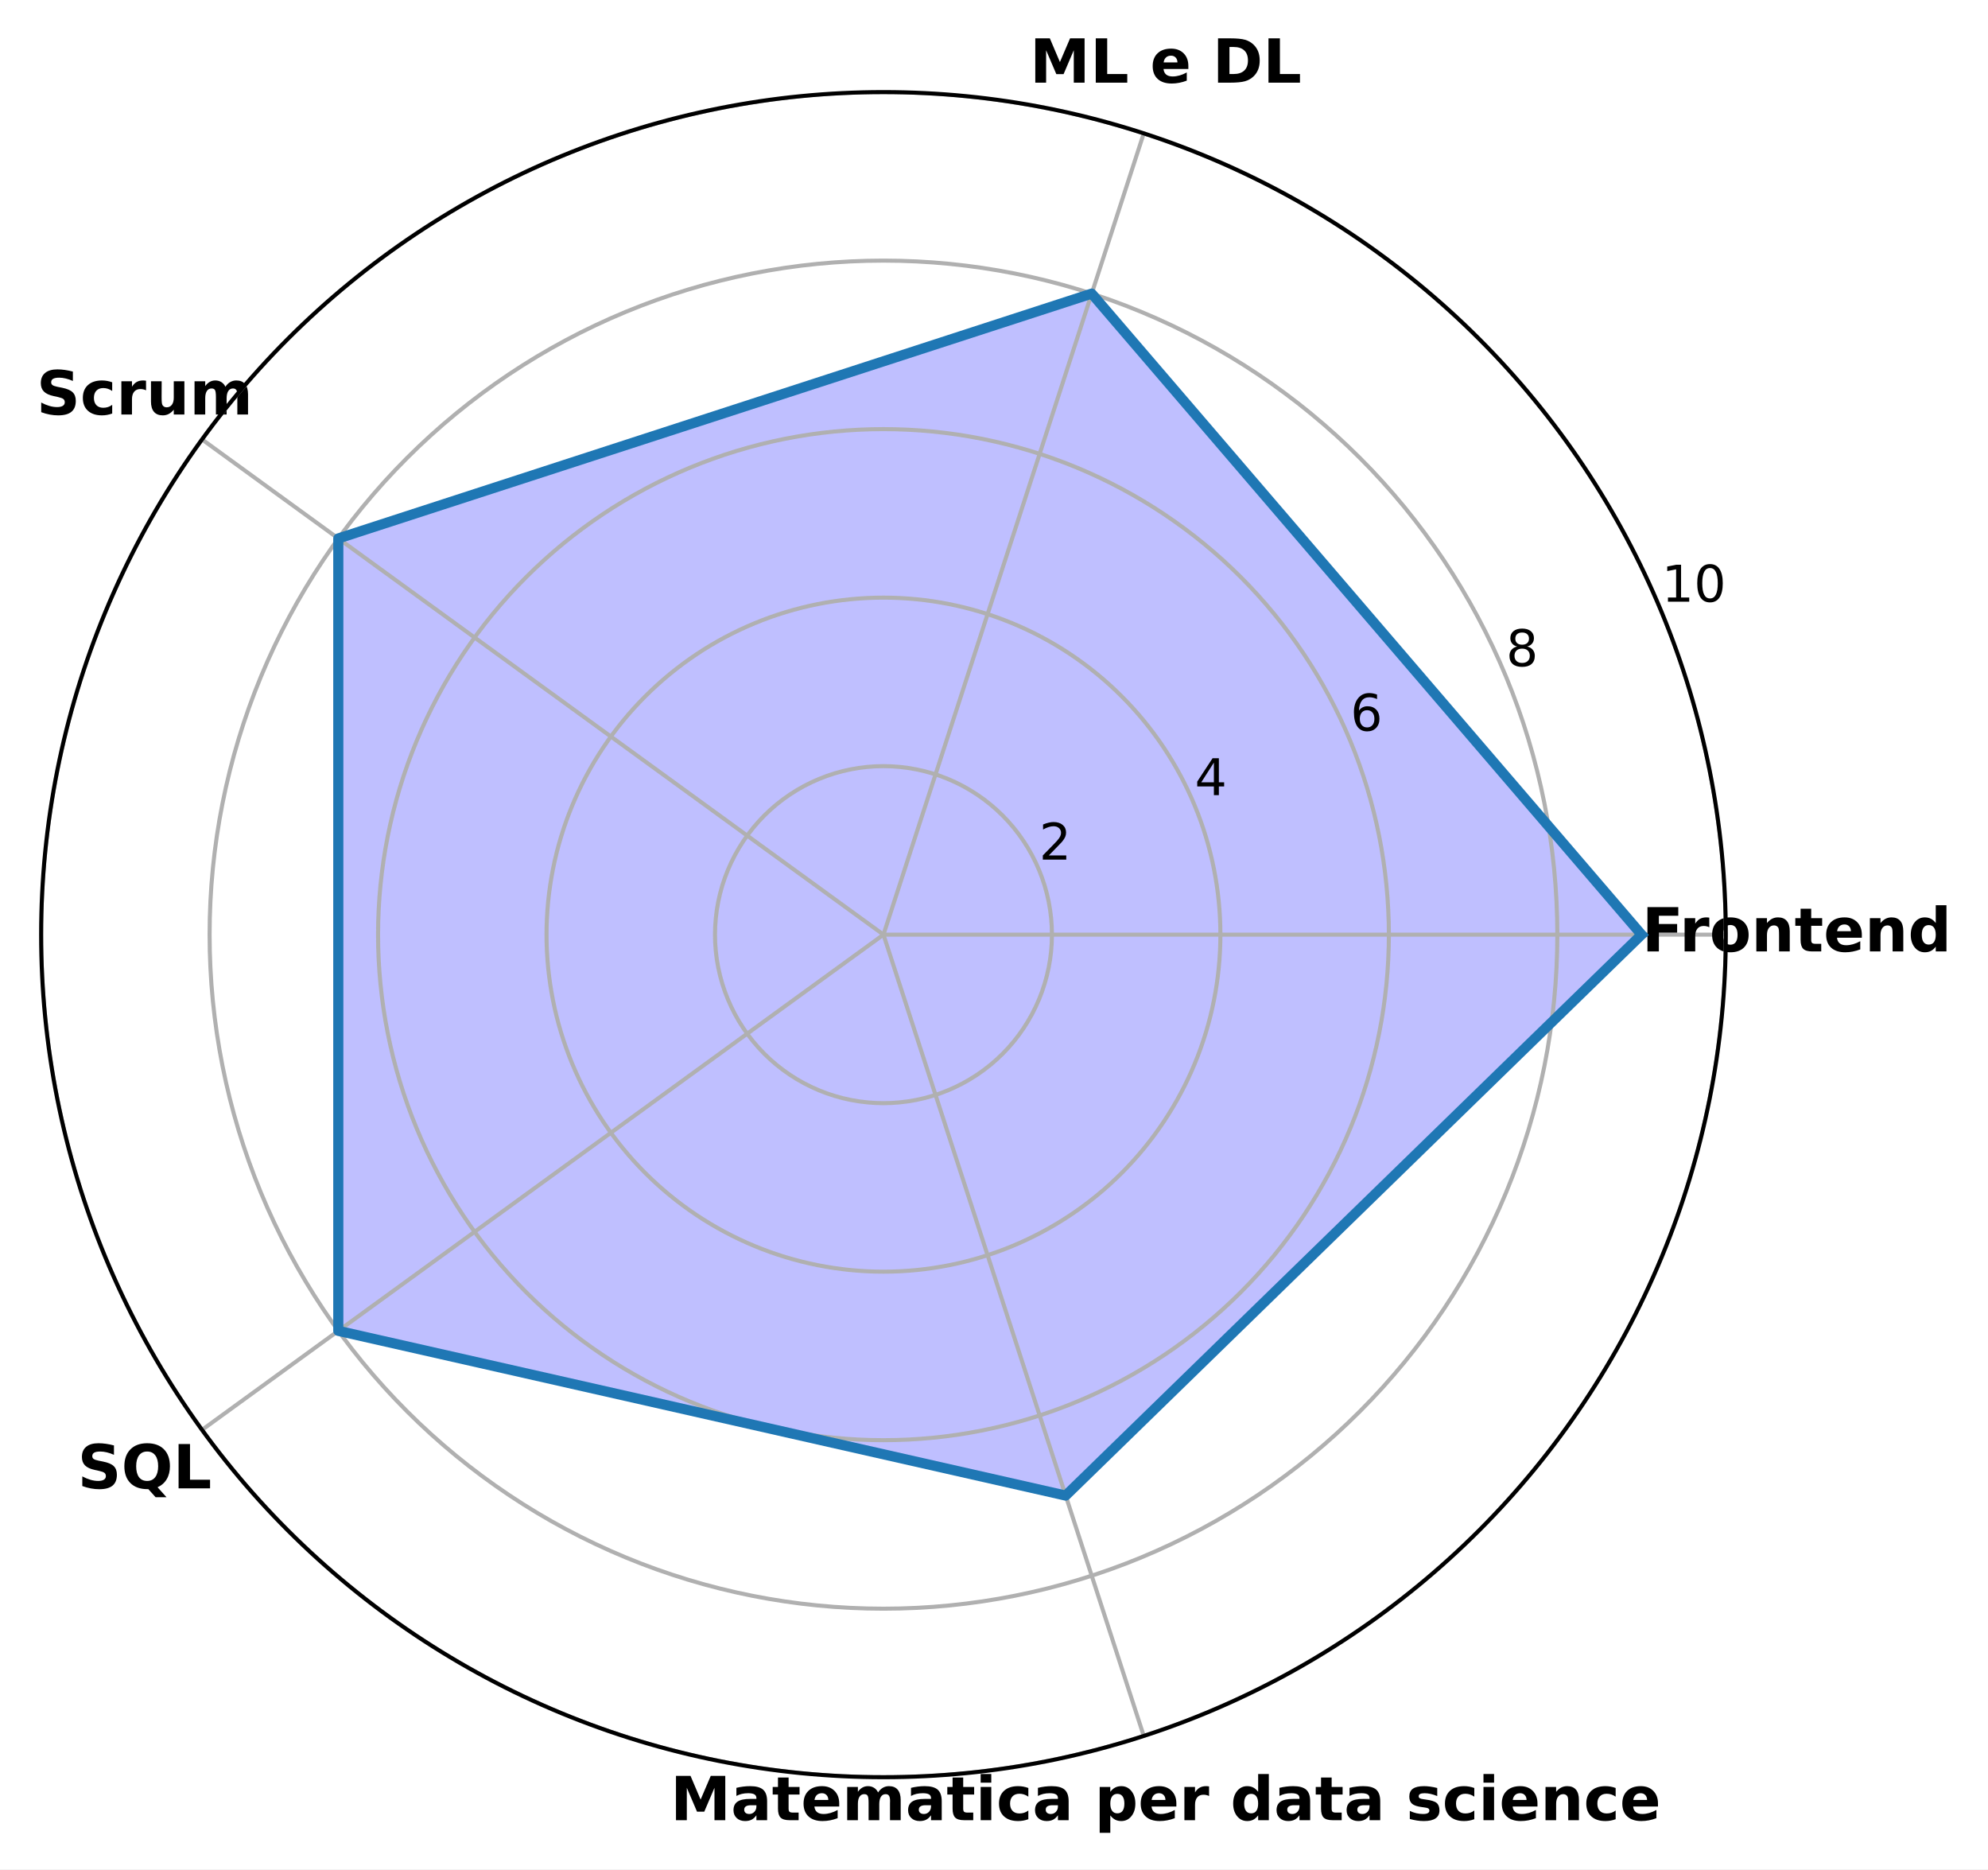
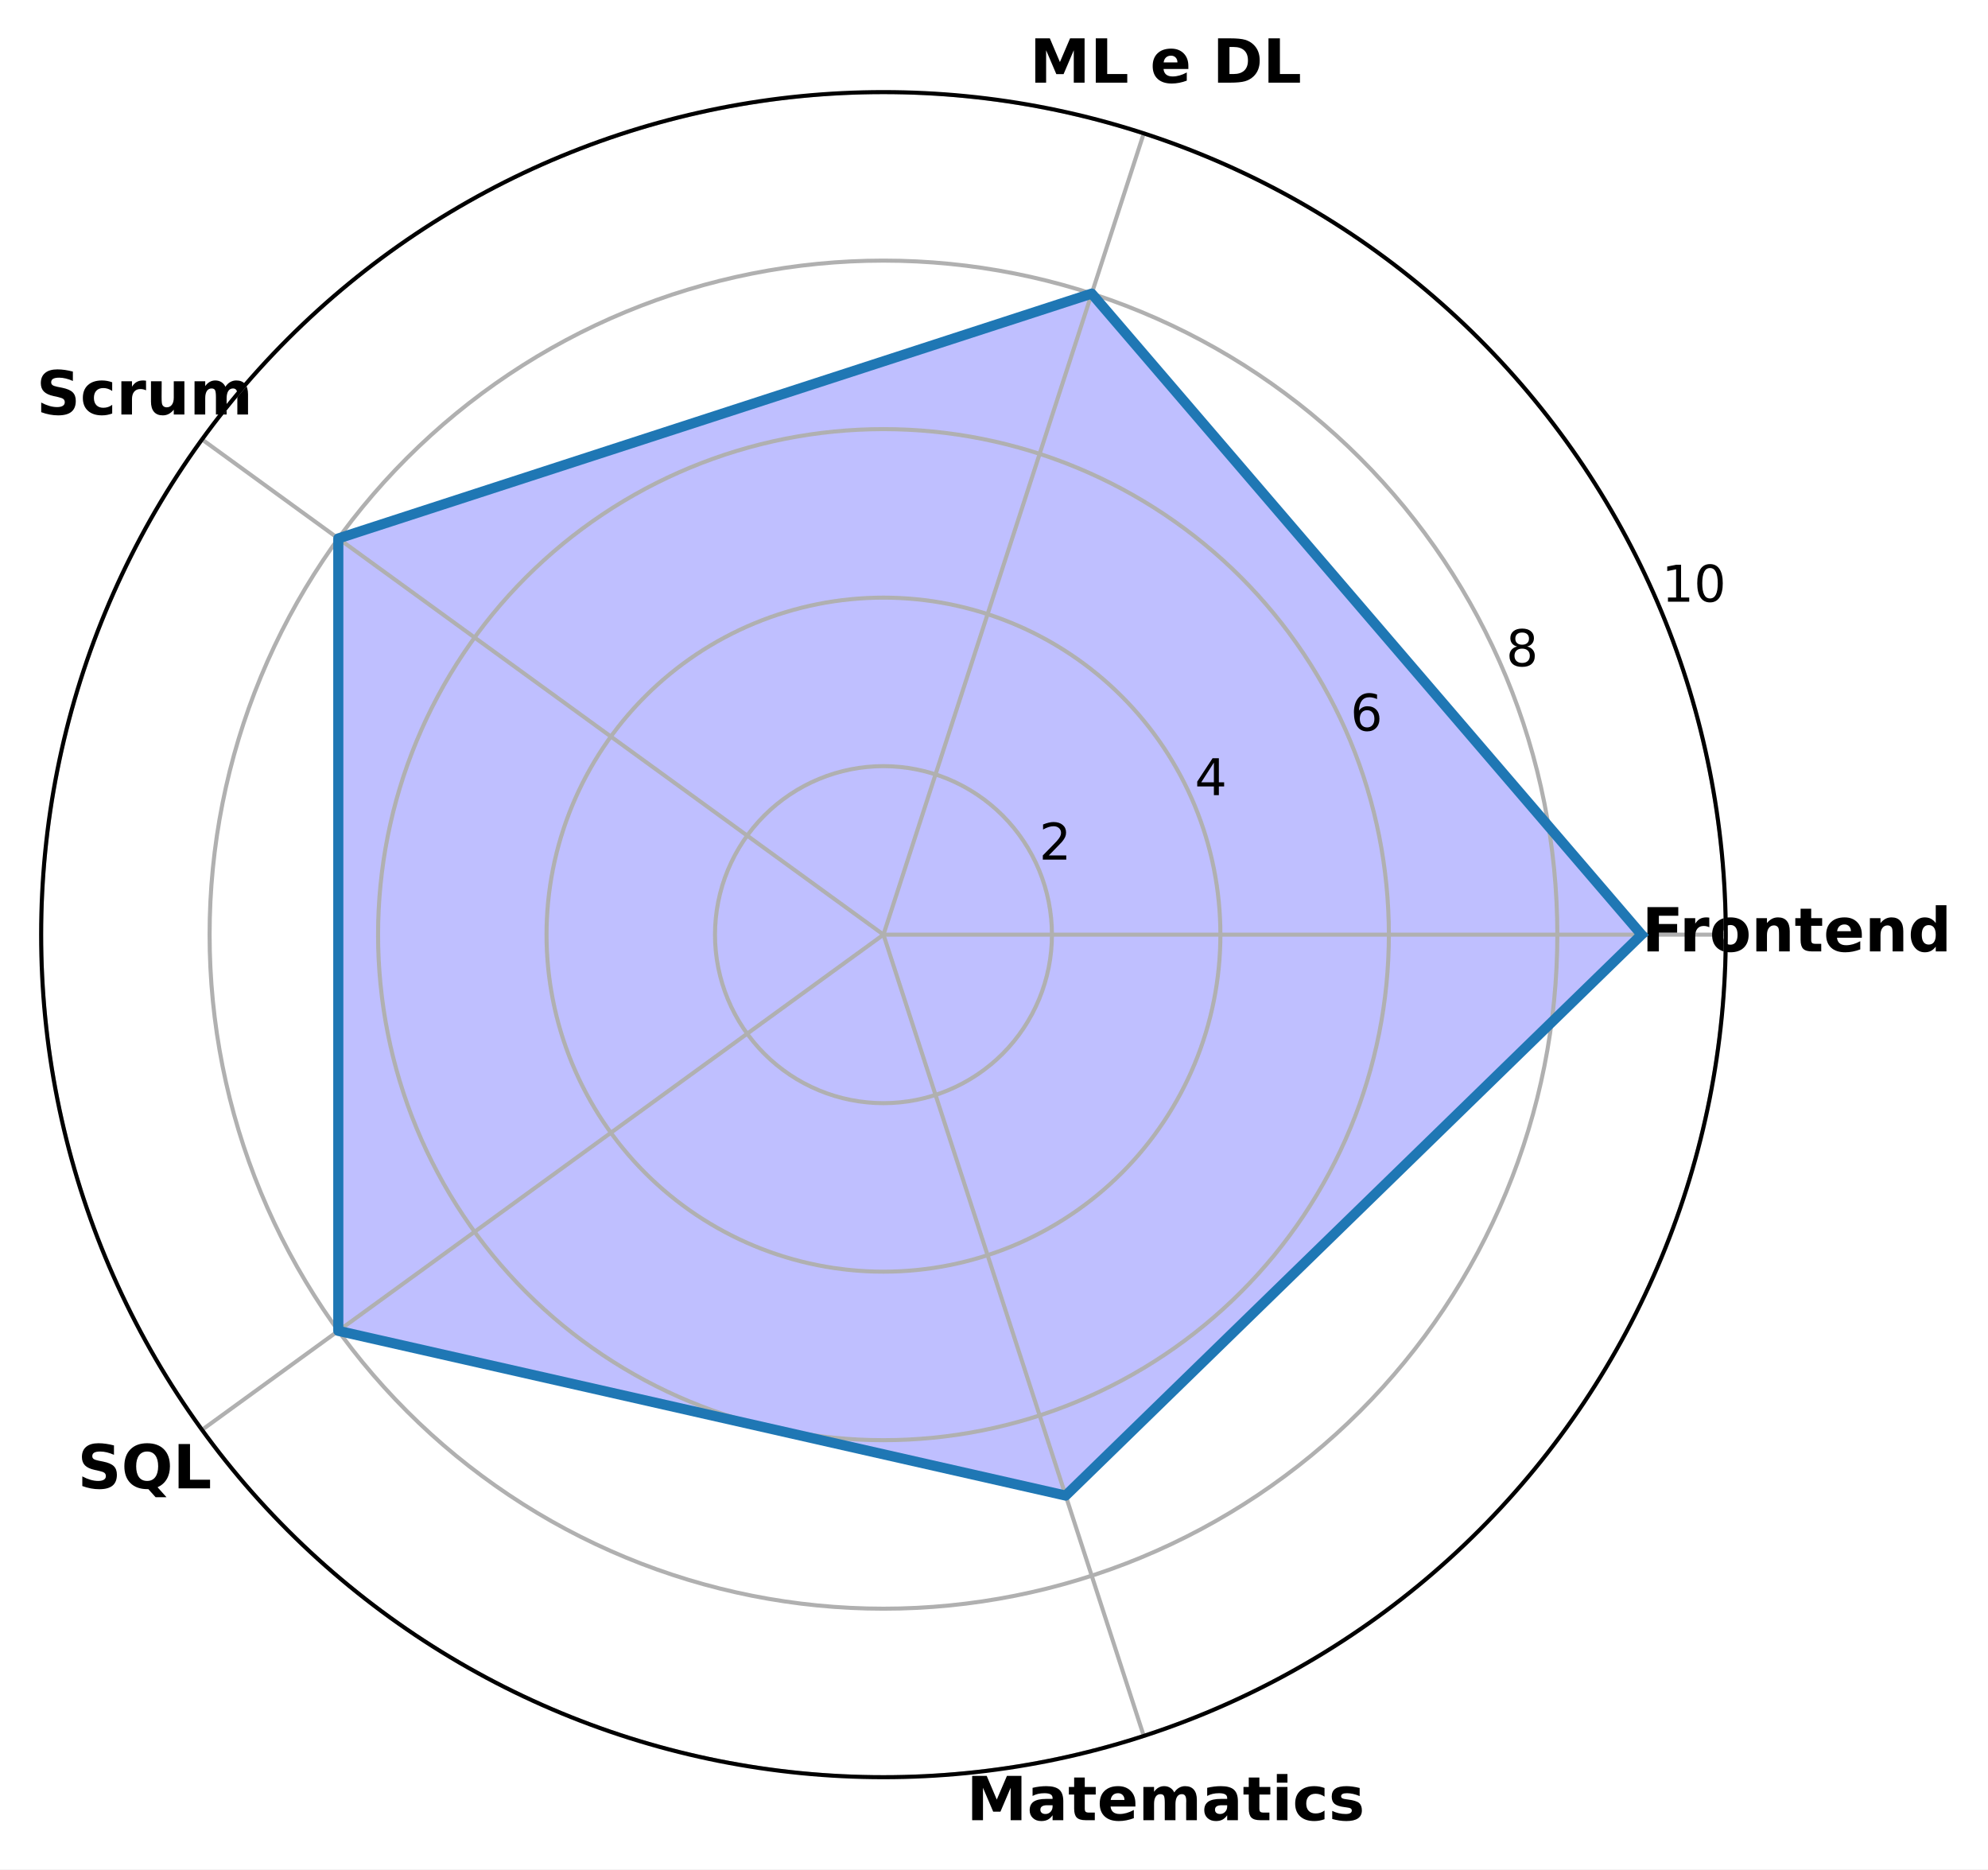
<svg xmlns="http://www.w3.org/2000/svg" xmlns:xlink="http://www.w3.org/1999/xlink" width="392.534pt" height="369.003pt" viewBox="0 0 392.534 369.003" version="1.1">
  <defs>
    <style type="text/css">*{stroke-linejoin: round; stroke-linecap: butt}</style>
  </defs>
  <g id="figure_1">
    <g id="patch_1">
      <path d="M 0 369.003  L 392.534 369.003  L 392.534 0  L 0 0  z " style="fill: #ffffff" />
    </g>
    <g id="axes_1">
      <g id="patch_2">
        <path d="M 340.762 184.501  C 340.762 162.66 336.46 141.032 328.102 120.853  C 319.743 100.675 307.492 82.339 292.048 66.895  C 276.604 51.452 258.268 39.2 238.09 30.842  C 217.911 22.484 196.283 18.181 174.442 18.181  C 152.601 18.181 130.972 22.484 110.794 30.842  C 90.616 39.2 72.28 51.452 56.836 66.895  C 41.392 82.339 29.14 100.675 20.782 120.853  C 12.424 141.032 8.122 162.66 8.122 184.501  C 8.122 206.342 12.424 227.971 20.782 248.149  C 29.14 268.328 41.392 286.664 56.836 302.107  C 72.28 317.551 90.616 329.803 110.794 338.161  C 130.972 346.519 152.601 350.821 174.442 350.821  C 196.283 350.821 217.911 346.519 238.09 338.161  C 258.268 329.803 276.604 317.551 292.048 302.107  C 307.492 286.664 319.743 268.328 328.102 248.149  C 336.46 227.971 340.762 206.342 340.762 184.501  M 174.442 184.501  C 174.442 184.501 174.442 184.501 174.442 184.501  C 174.442 184.501 174.442 184.501 174.442 184.501  C 174.442 184.501 174.442 184.501 174.442 184.501  C 174.442 184.501 174.442 184.501 174.442 184.501  C 174.442 184.501 174.442 184.501 174.442 184.501  C 174.442 184.501 174.442 184.501 174.442 184.501  C 174.442 184.501 174.442 184.501 174.442 184.501  C 174.442 184.501 174.442 184.501 174.442 184.501  C 174.442 184.501 174.442 184.501 174.442 184.501  C 174.442 184.501 174.442 184.501 174.442 184.501  C 174.442 184.501 174.442 184.501 174.442 184.501  C 174.442 184.501 174.442 184.501 174.442 184.501  C 174.442 184.501 174.442 184.501 174.442 184.501  C 174.442 184.501 174.442 184.501 174.442 184.501  C 174.442 184.501 174.442 184.501 174.442 184.501  C 174.442 184.501 174.442 184.501 174.442 184.501  z " style="fill: #ffffff" />
      </g>
      <g id="patch_3">
-         <path d="M 324.13 184.501  L 215.559 57.958  L 66.797 106.293  L 66.797 262.71  L 210.419 295.227  z " clip-path="url(#p1d014aa9eb)" style="fill: #0000ff; opacity: 0.25" />
+         <path d="M 324.13 184.501  L 215.559 57.958  L 66.797 106.293  L 66.797 262.71  L 210.419 295.227  z " clip-path="url(#pa1da159ee8)" style="fill: #0000ff; opacity: 0.25" />
      </g>
      <g id="matplotlib.axis_1">
        <g id="xtick_1">
          <g id="line2d_1">
-             <path d="M 174.442 184.501  L 340.762 184.501  " clip-path="url(#p1d014aa9eb)" style="fill: none; stroke: #b0b0b0; stroke-width: 0.8; stroke-linecap: square" />
+             <path d="M 174.442 184.501  L 340.762 184.501  " clip-path="url(#pa1da159ee8)" style="fill: none; stroke: #b0b0b0; stroke-width: 0.8; stroke-linecap: square" />
          </g>
          <g id="text_1">
            <g transform="translate(324.1901 187.8126) scale(0.12 -0.12)">
              <defs>
                <path id="DejaVuSans-Bold-46" d="M 588 4666  L 3834 4666  L 3834 3756  L 1791 3756  L 1791 2888  L 3713 2888  L 3713 1978  L 1791 1978  L 1791 0  L 588 0  L 588 4666  z " transform="scale(0.015625)" />
                <path id="DejaVuSans-Bold-72" d="M 3138 2547  Q 2991 2616 2845 2648  Q 2700 2681 2553 2681  Q 2122 2681 1889 2404  Q 1656 2128 1656 1613  L 1656 0  L 538 0  L 538 3500  L 1656 3500  L 1656 2925  Q 1872 3269 2151 3426  Q 2431 3584 2822 3584  Q 2878 3584 2943 3579  Q 3009 3575 3134 3559  L 3138 2547  z " transform="scale(0.015625)" />
                <path id="DejaVuSans-Bold-6f" d="M 2203 2784  Q 1831 2784 1636 2517  Q 1441 2250 1441 1747  Q 1441 1244 1636 976  Q 1831 709 2203 709  Q 2569 709 2762 976  Q 2956 1244 2956 1747  Q 2956 2250 2762 2517  Q 2569 2784 2203 2784  z M 2203 3584  Q 3106 3584 3614 3096  Q 4122 2609 4122 1747  Q 4122 884 3614 396  Q 3106 -91 2203 -91  Q 1297 -91 786 396  Q 275 884 275 1747  Q 275 2609 786 3096  Q 1297 3584 2203 3584  z " transform="scale(0.015625)" />
                <path id="DejaVuSans-Bold-6e" d="M 4056 2131  L 4056 0  L 2931 0  L 2931 347  L 2931 1631  Q 2931 2084 2911 2256  Q 2891 2428 2841 2509  Q 2775 2619 2662 2680  Q 2550 2741 2406 2741  Q 2056 2741 1856 2470  Q 1656 2200 1656 1722  L 1656 0  L 538 0  L 538 3500  L 1656 3500  L 1656 2988  Q 1909 3294 2193 3439  Q 2478 3584 2822 3584  Q 3428 3584 3742 3212  Q 4056 2841 4056 2131  z " transform="scale(0.015625)" />
                <path id="DejaVuSans-Bold-74" d="M 1759 4494  L 1759 3500  L 2913 3500  L 2913 2700  L 1759 2700  L 1759 1216  Q 1759 972 1856 886  Q 1953 800 2241 800  L 2816 800  L 2816 0  L 1856 0  Q 1194 0 917 276  Q 641 553 641 1216  L 641 2700  L 84 2700  L 84 3500  L 641 3500  L 641 4494  L 1759 4494  z " transform="scale(0.015625)" />
                <path id="DejaVuSans-Bold-65" d="M 4031 1759  L 4031 1441  L 1416 1441  Q 1456 1047 1700 850  Q 1944 653 2381 653  Q 2734 653 3104 758  Q 3475 863 3866 1075  L 3866 213  Q 3469 63 3072 -14  Q 2675 -91 2278 -91  Q 1328 -91 801 392  Q 275 875 275 1747  Q 275 2603 792 3093  Q 1309 3584 2216 3584  Q 3041 3584 3536 3087  Q 4031 2591 4031 1759  z M 2881 2131  Q 2881 2450 2695 2645  Q 2509 2841 2209 2841  Q 1884 2841 1681 2658  Q 1478 2475 1428 2131  L 2881 2131  z " transform="scale(0.015625)" />
                <path id="DejaVuSans-Bold-64" d="M 2919 2988  L 2919 4863  L 4044 4863  L 4044 0  L 2919 0  L 2919 506  Q 2688 197 2409 53  Q 2131 -91 1766 -91  Q 1119 -91 703 423  Q 288 938 288 1747  Q 288 2556 703 3070  Q 1119 3584 1766 3584  Q 2128 3584 2408 3439  Q 2688 3294 2919 2988  z M 2181 722  Q 2541 722 2730 984  Q 2919 1247 2919 1747  Q 2919 2247 2730 2509  Q 2541 2772 2181 2772  Q 1825 2772 1636 2509  Q 1447 2247 1447 1747  Q 1447 1247 1636 984  Q 1825 722 2181 722  z " transform="scale(0.015625)" />
              </defs>
              <use xlink:href="#DejaVuSans-Bold-46" />
              <use xlink:href="#DejaVuSans-Bold-72" transform="translate(61.93555 0)" />
              <use xlink:href="#DejaVuSans-Bold-6f" transform="translate(111.252 0)" />
              <use xlink:href="#DejaVuSans-Bold-6e" transform="translate(179.9531 0)" />
              <use xlink:href="#DejaVuSans-Bold-74" transform="translate(251.1445 0)" />
              <use xlink:href="#DejaVuSans-Bold-65" transform="translate(298.9473 0)" />
              <use xlink:href="#DejaVuSans-Bold-6e" transform="translate(366.7695 0)" />
              <use xlink:href="#DejaVuSans-Bold-64" transform="translate(437.9609 0)" />
            </g>
          </g>
        </g>
        <g id="xtick_2">
          <g id="line2d_2">
-             <path d="M 174.442 184.501  L 225.838 26.322  " clip-path="url(#p1d014aa9eb)" style="fill: none; stroke: #b0b0b0; stroke-width: 0.8; stroke-linecap: square" />
+             <path d="M 174.442 184.501  L 225.838 26.322  " clip-path="url(#pa1da159ee8)" style="fill: none; stroke: #b0b0b0; stroke-width: 0.8; stroke-linecap: square" />
          </g>
          <g id="text_2">
            <g transform="translate(203.3186 16.31812) scale(0.12 -0.12)">
              <defs>
                <path id="DejaVuSans-Bold-4d" d="M 588 4666  L 2119 4666  L 3181 2169  L 4250 4666  L 5778 4666  L 5778 0  L 4641 0  L 4641 3413  L 3566 897  L 2803 897  L 1728 3413  L 1728 0  L 588 0  L 588 4666  z " transform="scale(0.015625)" />
                <path id="DejaVuSans-Bold-4c" d="M 588 4666  L 1791 4666  L 1791 909  L 3903 909  L 3903 0  L 588 0  L 588 4666  z " transform="scale(0.015625)" />
                <path id="DejaVuSans-Bold-20" transform="scale(0.015625)" />
                <path id="DejaVuSans-Bold-44" d="M 1791 3756  L 1791 909  L 2222 909  Q 2959 909 3348 1275  Q 3738 1641 3738 2338  Q 3738 3031 3350 3393  Q 2963 3756 2222 3756  L 1791 3756  z M 588 4666  L 1856 4666  Q 2919 4666 3439 4514  Q 3959 4363 4331 4000  Q 4659 3684 4818 3271  Q 4978 2859 4978 2338  Q 4978 1809 4818 1395  Q 4659 981 4331 666  Q 3956 303 3431 151  Q 2906 0 1856 0  L 588 0  L 588 4666  z " transform="scale(0.015625)" />
              </defs>
              <use xlink:href="#DejaVuSans-Bold-4d" />
              <use xlink:href="#DejaVuSans-Bold-4c" transform="translate(99.51172 0)" />
              <use xlink:href="#DejaVuSans-Bold-20" transform="translate(163.2324 0)" />
              <use xlink:href="#DejaVuSans-Bold-65" transform="translate(198.0469 0)" />
              <use xlink:href="#DejaVuSans-Bold-20" transform="translate(265.8691 0)" />
              <use xlink:href="#DejaVuSans-Bold-44" transform="translate(300.6836 0)" />
              <use xlink:href="#DejaVuSans-Bold-4c" transform="translate(383.6914 0)" />
            </g>
          </g>
        </g>
        <g id="xtick_3">
          <g id="line2d_3">
-             <path d="M 174.442 184.501  L 39.886 86.741  " clip-path="url(#p1d014aa9eb)" style="fill: none; stroke: #b0b0b0; stroke-width: 0.8; stroke-linecap: square" />
+             <path d="M 174.442 184.501  L 39.886 86.741  " clip-path="url(#pa1da159ee8)" style="fill: none; stroke: #b0b0b0; stroke-width: 0.8; stroke-linecap: square" />
          </g>
          <g id="text_3">
            <g transform="translate(7.2 81.8232) scale(0.12 -0.12)">
              <defs>
                <path id="DejaVuSans-Bold-53" d="M 3834 4519  L 3834 3531  Q 3450 3703 3084 3790  Q 2719 3878 2394 3878  Q 1963 3878 1756 3759  Q 1550 3641 1550 3391  Q 1550 3203 1689 3098  Q 1828 2994 2194 2919  L 2706 2816  Q 3484 2659 3812 2340  Q 4141 2022 4141 1434  Q 4141 663 3683 286  Q 3225 -91 2284 -91  Q 1841 -91 1394 -6  Q 947 78 500 244  L 500 1259  Q 947 1022 1364 901  Q 1781 781 2169 781  Q 2563 781 2772 912  Q 2981 1044 2981 1288  Q 2981 1506 2839 1625  Q 2697 1744 2272 1838  L 1806 1941  Q 1106 2091 782 2419  Q 459 2747 459 3303  Q 459 4000 909 4375  Q 1359 4750 2203 4750  Q 2588 4750 2994 4692  Q 3400 4634 3834 4519  z " transform="scale(0.015625)" />
                <path id="DejaVuSans-Bold-63" d="M 3366 3391  L 3366 2478  Q 3138 2634 2908 2709  Q 2678 2784 2431 2784  Q 1963 2784 1702 2511  Q 1441 2238 1441 1747  Q 1441 1256 1702 982  Q 1963 709 2431 709  Q 2694 709 2930 787  Q 3166 866 3366 1019  L 3366 103  Q 3103 6 2833 -42  Q 2563 -91 2291 -91  Q 1344 -91 809 395  Q 275 881 275 1747  Q 275 2613 809 3098  Q 1344 3584 2291 3584  Q 2566 3584 2833 3536  Q 3100 3488 3366 3391  z " transform="scale(0.015625)" />
                <path id="DejaVuSans-Bold-75" d="M 500 1363  L 500 3500  L 1625 3500  L 1625 3150  Q 1625 2866 1622 2436  Q 1619 2006 1619 1863  Q 1619 1441 1641 1255  Q 1663 1069 1716 984  Q 1784 875 1895 815  Q 2006 756 2150 756  Q 2500 756 2700 1025  Q 2900 1294 2900 1772  L 2900 3500  L 4019 3500  L 4019 0  L 2900 0  L 2900 506  Q 2647 200 2364 54  Q 2081 -91 1741 -91  Q 1134 -91 817 281  Q 500 653 500 1363  z " transform="scale(0.015625)" />
                <path id="DejaVuSans-Bold-6d" d="M 3781 2919  Q 3994 3244 4286 3414  Q 4578 3584 4928 3584  Q 5531 3584 5847 3212  Q 6163 2841 6163 2131  L 6163 0  L 5038 0  L 5038 1825  Q 5041 1866 5042 1909  Q 5044 1953 5044 2034  Q 5044 2406 4934 2573  Q 4825 2741 4581 2741  Q 4263 2741 4089 2478  Q 3916 2216 3909 1719  L 3909 0  L 2784 0  L 2784 1825  Q 2784 2406 2684 2573  Q 2584 2741 2328 2741  Q 2006 2741 1831 2477  Q 1656 2213 1656 1722  L 1656 0  L 531 0  L 531 3500  L 1656 3500  L 1656 2988  Q 1863 3284 2130 3434  Q 2397 3584 2719 3584  Q 3081 3584 3359 3409  Q 3638 3234 3781 2919  z " transform="scale(0.015625)" />
              </defs>
              <use xlink:href="#DejaVuSans-Bold-53" />
              <use xlink:href="#DejaVuSans-Bold-63" transform="translate(72.02148 0)" />
              <use xlink:href="#DejaVuSans-Bold-72" transform="translate(131.2988 0)" />
              <use xlink:href="#DejaVuSans-Bold-75" transform="translate(180.6152 0)" />
              <use xlink:href="#DejaVuSans-Bold-6d" transform="translate(251.8066 0)" />
            </g>
          </g>
        </g>
        <g id="xtick_4">
          <g id="line2d_4">
-             <path d="M 174.442 184.501  L 39.886 282.262  " clip-path="url(#p1d014aa9eb)" style="fill: none; stroke: #b0b0b0; stroke-width: 0.8; stroke-linecap: square" />
+             <path d="M 174.442 184.501  L 39.886 282.262  " clip-path="url(#pa1da159ee8)" style="fill: none; stroke: #b0b0b0; stroke-width: 0.8; stroke-linecap: square" />
          </g>
          <g id="text_4">
            <g transform="translate(15.315 293.8021) scale(0.12 -0.12)">
              <defs>
                <path id="DejaVuSans-Bold-51" d="M 2847 -84  L 2753 -84  Q 1600 -84 959 553  Q 319 1191 319 2328  Q 319 3463 958 4106  Q 1597 4750 2719 4750  Q 3853 4750 4486 4112  Q 5119 3475 5119 2328  Q 5119 1541 4783 972  Q 4447 403 3816 116  L 4756 -934  L 3609 -934  L 2847 -84  z M 2719 3878  Q 2169 3878 1866 3472  Q 1563 3066 1563 2328  Q 1563 1578 1859 1179  Q 2156 781 2719 781  Q 3272 781 3575 1187  Q 3878 1594 3878 2328  Q 3878 3066 3575 3472  Q 3272 3878 2719 3878  z " transform="scale(0.015625)" />
              </defs>
              <use xlink:href="#DejaVuSans-Bold-53" />
              <use xlink:href="#DejaVuSans-Bold-51" transform="translate(72.02148 0)" />
              <use xlink:href="#DejaVuSans-Bold-4c" transform="translate(157.0312 0)" />
            </g>
          </g>
        </g>
        <g id="xtick_5">
          <g id="line2d_5">
-             <path d="M 174.442 184.501  L 225.838 342.681  " clip-path="url(#p1d014aa9eb)" style="fill: none; stroke: #b0b0b0; stroke-width: 0.8; stroke-linecap: square" />
+             <path d="M 174.442 184.501  L 225.838 342.681  " clip-path="url(#pa1da159ee8)" style="fill: none; stroke: #b0b0b0; stroke-width: 0.8; stroke-linecap: square" />
          </g>
          <g id="text_5">
-             <g transform="translate(132.3723 359.3071) scale(0.12 -0.12)">
+             <g transform="translate(190.8526 359.3071) scale(0.12 -0.12)">
              <defs>
                <path id="DejaVuSans-Bold-61" d="M 2106 1575  Q 1756 1575 1579 1456  Q 1403 1338 1403 1106  Q 1403 894 1545 773  Q 1688 653 1941 653  Q 2256 653 2472 879  Q 2688 1106 2688 1447  L 2688 1575  L 2106 1575  z M 3816 1997  L 3816 0  L 2688 0  L 2688 519  Q 2463 200 2181 54  Q 1900 -91 1497 -91  Q 953 -91 614 226  Q 275 544 275 1050  Q 275 1666 698 1953  Q 1122 2241 2028 2241  L 2688 2241  L 2688 2328  Q 2688 2594 2478 2717  Q 2269 2841 1825 2841  Q 1466 2841 1156 2769  Q 847 2697 581 2553  L 581 3406  Q 941 3494 1303 3539  Q 1666 3584 2028 3584  Q 2975 3584 3395 3211  Q 3816 2838 3816 1997  z " transform="scale(0.015625)" />
                <path id="DejaVuSans-Bold-69" d="M 538 3500  L 1656 3500  L 1656 0  L 538 0  L 538 3500  z M 538 4863  L 1656 4863  L 1656 3950  L 538 3950  L 538 4863  z " transform="scale(0.015625)" />
-                 <path id="DejaVuSans-Bold-70" d="M 1656 506  L 1656 -1331  L 538 -1331  L 538 3500  L 1656 3500  L 1656 2988  Q 1888 3294 2169 3439  Q 2450 3584 2816 3584  Q 3463 3584 3878 3070  Q 4294 2556 4294 1747  Q 4294 938 3878 423  Q 3463 -91 2816 -91  Q 2450 -91 2169 54  Q 1888 200 1656 506  z M 2400 2772  Q 2041 2772 1848 2508  Q 1656 2244 1656 1747  Q 1656 1250 1848 986  Q 2041 722 2400 722  Q 2759 722 2948 984  Q 3138 1247 3138 1747  Q 3138 2247 2948 2509  Q 2759 2772 2400 2772  z " transform="scale(0.015625)" />
                <path id="DejaVuSans-Bold-73" d="M 3272 3391  L 3272 2541  Q 2913 2691 2578 2766  Q 2244 2841 1947 2841  Q 1628 2841 1473 2761  Q 1319 2681 1319 2516  Q 1319 2381 1436 2309  Q 1553 2238 1856 2203  L 2053 2175  Q 2913 2066 3209 1816  Q 3506 1566 3506 1031  Q 3506 472 3093 190  Q 2681 -91 1863 -91  Q 1516 -91 1145 -36  Q 775 19 384 128  L 384 978  Q 719 816 1070 734  Q 1422 653 1784 653  Q 2113 653 2278 743  Q 2444 834 2444 1013  Q 2444 1163 2330 1236  Q 2216 1309 1875 1350  L 1678 1375  Q 931 1469 631 1722  Q 331 1975 331 2491  Q 331 3047 712 3315  Q 1094 3584 1881 3584  Q 2191 3584 2531 3537  Q 2872 3491 3272 3391  z " transform="scale(0.015625)" />
              </defs>
              <use xlink:href="#DejaVuSans-Bold-4d" />
              <use xlink:href="#DejaVuSans-Bold-61" transform="translate(99.51172 0)" />
              <use xlink:href="#DejaVuSans-Bold-74" transform="translate(166.9922 0)" />
              <use xlink:href="#DejaVuSans-Bold-65" transform="translate(214.7949 0)" />
              <use xlink:href="#DejaVuSans-Bold-6d" transform="translate(282.6172 0)" />
              <use xlink:href="#DejaVuSans-Bold-61" transform="translate(386.8164 0)" />
              <use xlink:href="#DejaVuSans-Bold-74" transform="translate(454.2969 0)" />
              <use xlink:href="#DejaVuSans-Bold-69" transform="translate(502.0996 0)" />
              <use xlink:href="#DejaVuSans-Bold-63" transform="translate(536.377 0)" />
-               <use xlink:href="#DejaVuSans-Bold-61" transform="translate(595.6543 0)" />
-               <use xlink:href="#DejaVuSans-Bold-20" transform="translate(663.1348 0)" />
-               <use xlink:href="#DejaVuSans-Bold-70" transform="translate(697.9492 0)" />
-               <use xlink:href="#DejaVuSans-Bold-65" transform="translate(769.5312 0)" />
-               <use xlink:href="#DejaVuSans-Bold-72" transform="translate(837.3535 0)" />
-               <use xlink:href="#DejaVuSans-Bold-20" transform="translate(886.6699 0)" />
-               <use xlink:href="#DejaVuSans-Bold-64" transform="translate(921.4844 0)" />
-               <use xlink:href="#DejaVuSans-Bold-61" transform="translate(993.0664 0)" />
-               <use xlink:href="#DejaVuSans-Bold-74" transform="translate(1060.547 0)" />
-               <use xlink:href="#DejaVuSans-Bold-61" transform="translate(1108.35 0)" />
-               <use xlink:href="#DejaVuSans-Bold-20" transform="translate(1175.83 0)" />
-               <use xlink:href="#DejaVuSans-Bold-73" transform="translate(1210.645 0)" />
-               <use xlink:href="#DejaVuSans-Bold-63" transform="translate(1270.166 0)" />
-               <use xlink:href="#DejaVuSans-Bold-69" transform="translate(1329.443 0)" />
-               <use xlink:href="#DejaVuSans-Bold-65" transform="translate(1363.721 0)" />
-               <use xlink:href="#DejaVuSans-Bold-6e" transform="translate(1431.543 0)" />
-               <use xlink:href="#DejaVuSans-Bold-63" transform="translate(1502.734 0)" />
-               <use xlink:href="#DejaVuSans-Bold-65" transform="translate(1562.012 0)" />
+               <use xlink:href="#DejaVuSans-Bold-73" transform="translate(595.6543 0)" />
            </g>
          </g>
        </g>
      </g>
      <g id="matplotlib.axis_2">
        <g id="ytick_1">
          <g id="line2d_6">
-             <path d="M 207.706 184.501  C 207.706 180.133 206.846 175.807 205.174 171.772  C 203.502 167.736 201.052 164.069 197.963 160.98  C 194.874 157.891 191.207 155.441 187.172 153.769  C 183.136 152.098 178.81 151.237 174.442 151.237  C 170.074 151.237 165.748 152.098 161.712 153.769  C 157.677 155.441 154.01 157.891 150.921 160.98  C 147.832 164.069 145.382 167.736 143.71 171.772  C 142.038 175.807 141.178 180.133 141.178 184.501  C 141.178 188.87 142.038 193.195 143.71 197.231  C 145.382 201.267 147.832 204.934 150.921 208.023  C 154.01 211.111 157.677 213.562 161.712 215.233  C 165.748 216.905 170.074 217.765 174.442 217.765  C 178.81 217.765 183.136 216.905 187.172 215.233  C 191.207 213.562 194.874 211.111 197.963 208.023  C 201.052 204.934 203.502 201.267 205.174 197.231  C 206.846 193.195 207.706 188.87 207.706 184.501  " clip-path="url(#p1d014aa9eb)" style="fill: none; stroke: #b0b0b0; stroke-width: 0.8; stroke-linecap: square" />
+             <path d="M 207.706 184.501  C 207.706 180.133 206.846 175.807 205.174 171.772  C 203.502 167.736 201.052 164.069 197.963 160.98  C 194.874 157.891 191.207 155.441 187.172 153.769  C 183.136 152.098 178.81 151.237 174.442 151.237  C 170.074 151.237 165.748 152.098 161.712 153.769  C 157.677 155.441 154.01 157.891 150.921 160.98  C 147.832 164.069 145.382 167.736 143.71 171.772  C 142.038 175.807 141.178 180.133 141.178 184.501  C 141.178 188.87 142.038 193.195 143.71 197.231  C 145.382 201.267 147.832 204.934 150.921 208.023  C 154.01 211.111 157.677 213.562 161.712 215.233  C 165.748 216.905 170.074 217.765 174.442 217.765  C 178.81 217.765 183.136 216.905 187.172 215.233  C 191.207 213.562 194.874 211.111 197.963 208.023  C 201.052 204.934 203.502 201.267 205.174 197.231  C 206.846 193.195 207.706 188.87 207.706 184.501  " clip-path="url(#pa1da159ee8)" style="fill: none; stroke: #b0b0b0; stroke-width: 0.8; stroke-linecap: square" />
          </g>
          <g id="text_6">
            <g transform="translate(205.1739 169.6921) scale(0.1 -0.1)">
              <defs>
                <path id="DejaVuSans-32" d="M 1228 531  L 3431 531  L 3431 0  L 469 0  L 469 531  Q 828 903 1448 1529  Q 2069 2156 2228 2338  Q 2531 2678 2651 2914  Q 2772 3150 2772 3378  Q 2772 3750 2511 3984  Q 2250 4219 1831 4219  Q 1534 4219 1204 4116  Q 875 4013 500 3803  L 500 4441  Q 881 4594 1212 4672  Q 1544 4750 1819 4750  Q 2544 4750 2975 4387  Q 3406 4025 3406 3419  Q 3406 3131 3298 2873  Q 3191 2616 2906 2266  Q 2828 2175 2409 1742  Q 1991 1309 1228 531  z " transform="scale(0.015625)" />
              </defs>
              <use xlink:href="#DejaVuSans-32" />
            </g>
          </g>
        </g>
        <g id="ytick_2">
          <g id="line2d_7">
-             <path d="M 240.97 184.501  C 240.97 175.765 239.249 167.114 235.906 159.042  C 232.563 150.971 227.662 143.637 221.484 137.459  C 215.307 131.281 207.972 126.381 199.901 123.038  C 191.83 119.694 183.178 117.973 174.442 117.973  C 165.706 117.973 157.054 119.694 148.983 123.038  C 140.911 126.381 133.577 131.281 127.4 137.459  C 121.222 143.637 116.321 150.971 112.978 159.042  C 109.635 167.114 107.914 175.765 107.914 184.501  C 107.914 193.238 109.635 201.889 112.978 209.961  C 116.321 218.032 121.222 225.366 127.4 231.544  C 133.577 237.721 140.911 242.622 148.983 245.965  C 157.054 249.309 165.706 251.029 174.442 251.029  C 183.178 251.029 191.83 249.309 199.901 245.965  C 207.972 242.622 215.307 237.721 221.484 231.544  C 227.662 225.366 232.563 218.032 235.906 209.961  C 239.249 201.889 240.97 193.238 240.97 184.501  " clip-path="url(#p1d014aa9eb)" style="fill: none; stroke: #b0b0b0; stroke-width: 0.8; stroke-linecap: square" />
+             <path d="M 240.97 184.501  C 240.97 175.765 239.249 167.114 235.906 159.042  C 232.563 150.971 227.662 143.637 221.484 137.459  C 215.307 131.281 207.972 126.381 199.901 123.038  C 191.83 119.694 183.178 117.973 174.442 117.973  C 165.706 117.973 157.054 119.694 148.983 123.038  C 140.911 126.381 133.577 131.281 127.4 137.459  C 121.222 143.637 116.321 150.971 112.978 159.042  C 109.635 167.114 107.914 175.765 107.914 184.501  C 107.914 193.238 109.635 201.889 112.978 209.961  C 116.321 218.032 121.222 225.366 127.4 231.544  C 133.577 237.721 140.911 242.622 148.983 245.965  C 157.054 249.309 165.706 251.029 174.442 251.029  C 183.178 251.029 191.83 249.309 199.901 245.965  C 207.972 242.622 215.307 237.721 221.484 231.544  C 227.662 225.366 232.563 218.032 235.906 209.961  C 239.249 201.889 240.97 193.238 240.97 184.501  " clip-path="url(#pa1da159ee8)" style="fill: none; stroke: #b0b0b0; stroke-width: 0.8; stroke-linecap: square" />
          </g>
          <g id="text_7">
            <g transform="translate(235.9058 156.9625) scale(0.1 -0.1)">
              <defs>
                <path id="DejaVuSans-34" d="M 2419 4116  L 825 1625  L 2419 1625  L 2419 4116  z M 2253 4666  L 3047 4666  L 3047 1625  L 3713 1625  L 3713 1100  L 3047 1100  L 3047 0  L 2419 0  L 2419 1100  L 313 1100  L 313 1709  L 2253 4666  z " transform="scale(0.015625)" />
              </defs>
              <use xlink:href="#DejaVuSans-34" />
            </g>
          </g>
        </g>
        <g id="ytick_3">
          <g id="line2d_8">
-             <path d="M 274.234 184.501  C 274.234 171.397 271.653 158.42 266.638 146.313  C 261.623 134.206 254.272 123.204 245.006 113.938  C 235.739 104.671 224.738 97.32 212.631 92.306  C 200.524 87.291 187.547 84.709 174.442 84.709  C 161.337 84.709 148.36 87.291 136.253 92.306  C 124.146 97.32 113.145 104.671 103.878 113.938  C 94.612 123.204 87.261 134.206 82.246 146.313  C 77.231 158.42 74.65 171.397 74.65 184.501  C 74.65 197.606 77.231 210.583 82.246 222.69  C 87.261 234.797 94.612 245.799 103.878 255.065  C 113.145 264.331 124.146 271.682 136.253 276.697  C 148.36 281.712 161.337 284.293 174.442 284.293  C 187.547 284.293 200.524 281.712 212.631 276.697  C 224.738 271.682 235.739 264.331 245.006 255.065  C 254.272 245.799 261.623 234.797 266.638 222.69  C 271.653 210.583 274.234 197.606 274.234 184.501  " clip-path="url(#p1d014aa9eb)" style="fill: none; stroke: #b0b0b0; stroke-width: 0.8; stroke-linecap: square" />
+             <path d="M 274.234 184.501  C 274.234 171.397 271.653 158.42 266.638 146.313  C 261.623 134.206 254.272 123.204 245.006 113.938  C 235.739 104.671 224.738 97.32 212.631 92.306  C 200.524 87.291 187.547 84.709 174.442 84.709  C 161.337 84.709 148.36 87.291 136.253 92.306  C 124.146 97.32 113.145 104.671 103.878 113.938  C 94.612 123.204 87.261 134.206 82.246 146.313  C 77.231 158.42 74.65 171.397 74.65 184.501  C 74.65 197.606 77.231 210.583 82.246 222.69  C 87.261 234.797 94.612 245.799 103.878 255.065  C 113.145 264.331 124.146 271.682 136.253 276.697  C 148.36 281.712 161.337 284.293 174.442 284.293  C 187.547 284.293 200.524 281.712 212.631 276.697  C 224.738 271.682 235.739 264.331 245.006 255.065  C 254.272 245.799 261.623 234.797 266.638 222.69  C 271.653 210.583 274.234 197.606 274.234 184.501  " clip-path="url(#pa1da159ee8)" style="fill: none; stroke: #b0b0b0; stroke-width: 0.8; stroke-linecap: square" />
          </g>
          <g id="text_8">
            <g transform="translate(266.6377 144.233) scale(0.1 -0.1)">
              <defs>
                <path id="DejaVuSans-36" d="M 2113 2584  Q 1688 2584 1439 2293  Q 1191 2003 1191 1497  Q 1191 994 1439 701  Q 1688 409 2113 409  Q 2538 409 2786 701  Q 3034 994 3034 1497  Q 3034 2003 2786 2293  Q 2538 2584 2113 2584  z M 3366 4563  L 3366 3988  Q 3128 4100 2886 4159  Q 2644 4219 2406 4219  Q 1781 4219 1451 3797  Q 1122 3375 1075 2522  Q 1259 2794 1537 2939  Q 1816 3084 2150 3084  Q 2853 3084 3261 2657  Q 3669 2231 3669 1497  Q 3669 778 3244 343  Q 2819 -91 2113 -91  Q 1303 -91 875 529  Q 447 1150 447 2328  Q 447 3434 972 4092  Q 1497 4750 2381 4750  Q 2619 4750 2861 4703  Q 3103 4656 3366 4563  z " transform="scale(0.015625)" />
              </defs>
              <use xlink:href="#DejaVuSans-36" />
            </g>
          </g>
        </g>
        <g id="ytick_4">
          <g id="line2d_9">
-             <path d="M 307.498 184.501  C 307.498 167.029 304.056 149.726 297.37 133.583  C 290.683 117.44 280.882 102.772 268.527 90.417  C 256.172 78.061 241.503 68.26 225.36 61.574  C 209.218 54.887 191.915 51.445 174.442 51.445  C 156.969 51.445 139.666 54.887 123.524 61.574  C 107.381 68.26 92.712 78.061 80.357 90.417  C 68.002 102.772 58.201 117.44 51.514 133.583  C 44.828 149.726 41.386 167.029 41.386 184.501  C 41.386 201.974 44.828 219.277 51.514 235.42  C 58.201 251.562 68.002 266.231 80.357 278.586  C 92.712 290.941 107.381 300.743 123.524 307.429  C 139.666 314.116 156.969 317.557 174.442 317.557  C 191.915 317.557 209.218 314.116 225.36 307.429  C 241.503 300.743 256.172 290.941 268.527 278.586  C 280.882 266.231 290.683 251.562 297.37 235.42  C 304.056 219.277 307.498 201.974 307.498 184.501  " clip-path="url(#p1d014aa9eb)" style="fill: none; stroke: #b0b0b0; stroke-width: 0.8; stroke-linecap: square" />
+             <path d="M 307.498 184.501  C 307.498 167.029 304.056 149.726 297.37 133.583  C 290.683 117.44 280.882 102.772 268.527 90.417  C 256.172 78.061 241.503 68.26 225.36 61.574  C 209.218 54.887 191.915 51.445 174.442 51.445  C 156.969 51.445 139.666 54.887 123.524 61.574  C 107.381 68.26 92.712 78.061 80.357 90.417  C 68.002 102.772 58.201 117.44 51.514 133.583  C 44.828 149.726 41.386 167.029 41.386 184.501  C 41.386 201.974 44.828 219.277 51.514 235.42  C 58.201 251.562 68.002 266.231 80.357 278.586  C 92.712 290.941 107.381 300.743 123.524 307.429  C 139.666 314.116 156.969 317.557 174.442 317.557  C 191.915 317.557 209.218 314.116 225.36 307.429  C 241.503 300.743 256.172 290.941 268.527 278.586  C 280.882 266.231 290.683 251.562 297.37 235.42  C 304.056 219.277 307.498 201.974 307.498 184.501  " clip-path="url(#pa1da159ee8)" style="fill: none; stroke: #b0b0b0; stroke-width: 0.8; stroke-linecap: square" />
          </g>
          <g id="text_9">
            <g transform="translate(297.3697 131.5034) scale(0.1 -0.1)">
              <defs>
                <path id="DejaVuSans-38" d="M 2034 2216  Q 1584 2216 1326 1975  Q 1069 1734 1069 1313  Q 1069 891 1326 650  Q 1584 409 2034 409  Q 2484 409 2743 651  Q 3003 894 3003 1313  Q 3003 1734 2745 1975  Q 2488 2216 2034 2216  z M 1403 2484  Q 997 2584 770 2862  Q 544 3141 544 3541  Q 544 4100 942 4425  Q 1341 4750 2034 4750  Q 2731 4750 3128 4425  Q 3525 4100 3525 3541  Q 3525 3141 3298 2862  Q 3072 2584 2669 2484  Q 3125 2378 3379 2068  Q 3634 1759 3634 1313  Q 3634 634 3220 271  Q 2806 -91 2034 -91  Q 1263 -91 848 271  Q 434 634 434 1313  Q 434 1759 690 2068  Q 947 2378 1403 2484  z M 1172 3481  Q 1172 3119 1398 2916  Q 1625 2713 2034 2713  Q 2441 2713 2670 2916  Q 2900 3119 2900 3481  Q 2900 3844 2670 4047  Q 2441 4250 2034 4250  Q 1625 4250 1398 4047  Q 1172 3844 1172 3481  z " transform="scale(0.015625)" />
              </defs>
              <use xlink:href="#DejaVuSans-38" />
            </g>
          </g>
        </g>
        <g id="ytick_5">
          <g id="line2d_10">
-             <path d="M 340.762 184.501  C 340.762 162.66 336.46 141.032 328.102 120.853  C 319.743 100.675 307.492 82.339 292.048 66.895  C 276.604 51.452 258.268 39.2 238.09 30.842  C 217.911 22.484 196.283 18.181 174.442 18.181  C 152.601 18.181 130.972 22.484 110.794 30.842  C 90.616 39.2 72.28 51.452 56.836 66.895  C 41.392 82.339 29.14 100.675 20.782 120.853  C 12.424 141.032 8.122 162.66 8.122 184.501  C 8.122 206.342 12.424 227.971 20.782 248.149  C 29.14 268.328 41.392 286.664 56.836 302.107  C 72.28 317.551 90.616 329.803 110.794 338.161  C 130.972 346.519 152.601 350.821 174.442 350.821  C 196.283 350.821 217.911 346.519 238.09 338.161  C 258.268 329.803 276.604 317.551 292.048 302.107  C 307.492 286.664 319.743 268.328 328.102 248.149  C 336.46 227.971 340.762 206.342 340.762 184.501  " clip-path="url(#p1d014aa9eb)" style="fill: none; stroke: #b0b0b0; stroke-width: 0.8; stroke-linecap: square" />
+             <path d="M 340.762 184.501  C 340.762 162.66 336.46 141.032 328.102 120.853  C 319.743 100.675 307.492 82.339 292.048 66.895  C 276.604 51.452 258.268 39.2 238.09 30.842  C 217.911 22.484 196.283 18.181 174.442 18.181  C 152.601 18.181 130.972 22.484 110.794 30.842  C 90.616 39.2 72.28 51.452 56.836 66.895  C 41.392 82.339 29.14 100.675 20.782 120.853  C 12.424 141.032 8.122 162.66 8.122 184.501  C 8.122 206.342 12.424 227.971 20.782 248.149  C 29.14 268.328 41.392 286.664 56.836 302.107  C 72.28 317.551 90.616 329.803 110.794 338.161  C 130.972 346.519 152.601 350.821 174.442 350.821  C 196.283 350.821 217.911 346.519 238.09 338.161  C 258.268 329.803 276.604 317.551 292.048 302.107  C 307.492 286.664 319.743 268.328 328.102 248.149  C 336.46 227.971 340.762 206.342 340.762 184.501  " clip-path="url(#pa1da159ee8)" style="fill: none; stroke: #b0b0b0; stroke-width: 0.8; stroke-linecap: square" />
          </g>
          <g id="text_10">
            <g transform="translate(328.1016 118.7738) scale(0.1 -0.1)">
              <defs>
                <path id="DejaVuSans-31" d="M 794 531  L 1825 531  L 1825 4091  L 703 3866  L 703 4441  L 1819 4666  L 2450 4666  L 2450 531  L 3481 531  L 3481 0  L 794 0  L 794 531  z " transform="scale(0.015625)" />
                <path id="DejaVuSans-30" d="M 2034 4250  Q 1547 4250 1301 3770  Q 1056 3291 1056 2328  Q 1056 1369 1301 889  Q 1547 409 2034 409  Q 2525 409 2770 889  Q 3016 1369 3016 2328  Q 3016 3291 2770 3770  Q 2525 4250 2034 4250  z M 2034 4750  Q 2819 4750 3233 4129  Q 3647 3509 3647 2328  Q 3647 1150 3233 529  Q 2819 -91 2034 -91  Q 1250 -91 836 529  Q 422 1150 422 2328  Q 422 3509 836 4129  Q 1250 4750 2034 4750  z " transform="scale(0.015625)" />
              </defs>
              <use xlink:href="#DejaVuSans-31" />
              <use xlink:href="#DejaVuSans-30" transform="translate(63.62305 0)" />
            </g>
          </g>
        </g>
      </g>
      <g id="line2d_11">
-         <path d="M 324.13 184.501  L 215.559 57.958  L 66.797 106.293  L 66.797 262.71  L 210.419 295.227  L 324.13 184.501  " clip-path="url(#p1d014aa9eb)" style="fill: none; stroke: #1f77b4; stroke-width: 2; stroke-linecap: square" />
+         <path d="M 324.13 184.501  L 215.559 57.958  L 66.797 106.293  L 66.797 262.71  L 210.419 295.227  L 324.13 184.501  " clip-path="url(#pa1da159ee8)" style="fill: none; stroke: #1f77b4; stroke-width: 2; stroke-linecap: square" />
      </g>
      <g id="patch_4">
        <path d="M 340.762 184.501  C 340.762 162.66 336.46 141.032 328.102 120.853  C 319.743 100.675 307.492 82.339 292.048 66.895  C 276.604 51.452 258.268 39.2 238.09 30.842  C 217.911 22.484 196.283 18.181 174.442 18.181  C 152.601 18.181 130.972 22.484 110.794 30.842  C 90.616 39.2 72.28 51.452 56.836 66.895  C 41.392 82.339 29.14 100.675 20.782 120.853  C 12.424 141.032 8.122 162.66 8.122 184.501  C 8.122 206.342 12.424 227.971 20.782 248.149  C 29.14 268.328 41.392 286.664 56.836 302.107  C 72.28 317.551 90.616 329.803 110.794 338.161  C 130.972 346.519 152.601 350.821 174.442 350.821  C 196.283 350.821 217.911 346.519 238.09 338.161  C 258.268 329.803 276.604 317.551 292.048 302.107  C 307.492 286.664 319.743 268.328 328.102 248.149  C 336.46 227.971 340.762 206.342 340.762 184.501  " style="fill: none; stroke: #000000; stroke-width: 0.8; stroke-linejoin: miter; stroke-linecap: square" />
      </g>
    </g>
  </g>
  <defs>
-     <clipPath id="p1d014aa9eb">
+     <clipPath id="pa1da159ee8">
      <path d="M 340.762 184.501  C 340.762 162.66 336.46 141.032 328.102 120.853  C 319.743 100.675 307.492 82.339 292.048 66.895  C 276.604 51.452 258.268 39.2 238.09 30.842  C 217.911 22.484 196.283 18.181 174.442 18.181  C 152.601 18.181 130.972 22.484 110.794 30.842  C 90.616 39.2 72.28 51.452 56.836 66.895  C 41.392 82.339 29.14 100.675 20.782 120.853  C 12.424 141.032 8.122 162.66 8.122 184.501  C 8.122 206.342 12.424 227.971 20.782 248.149  C 29.14 268.328 41.392 286.664 56.836 302.107  C 72.28 317.551 90.616 329.803 110.794 338.161  C 130.972 346.519 152.601 350.821 174.442 350.821  C 196.283 350.821 217.911 346.519 238.09 338.161  C 258.268 329.803 276.604 317.551 292.048 302.107  C 307.492 286.664 319.743 268.328 328.102 248.149  C 336.46 227.971 340.762 206.342 340.762 184.501  M 174.442 184.501  C 174.442 184.501 174.442 184.501 174.442 184.501  C 174.442 184.501 174.442 184.501 174.442 184.501  C 174.442 184.501 174.442 184.501 174.442 184.501  C 174.442 184.501 174.442 184.501 174.442 184.501  C 174.442 184.501 174.442 184.501 174.442 184.501  C 174.442 184.501 174.442 184.501 174.442 184.501  C 174.442 184.501 174.442 184.501 174.442 184.501  C 174.442 184.501 174.442 184.501 174.442 184.501  C 174.442 184.501 174.442 184.501 174.442 184.501  C 174.442 184.501 174.442 184.501 174.442 184.501  C 174.442 184.501 174.442 184.501 174.442 184.501  C 174.442 184.501 174.442 184.501 174.442 184.501  C 174.442 184.501 174.442 184.501 174.442 184.501  C 174.442 184.501 174.442 184.501 174.442 184.501  C 174.442 184.501 174.442 184.501 174.442 184.501  C 174.442 184.501 174.442 184.501 174.442 184.501  z " />
    </clipPath>
  </defs>
</svg>
